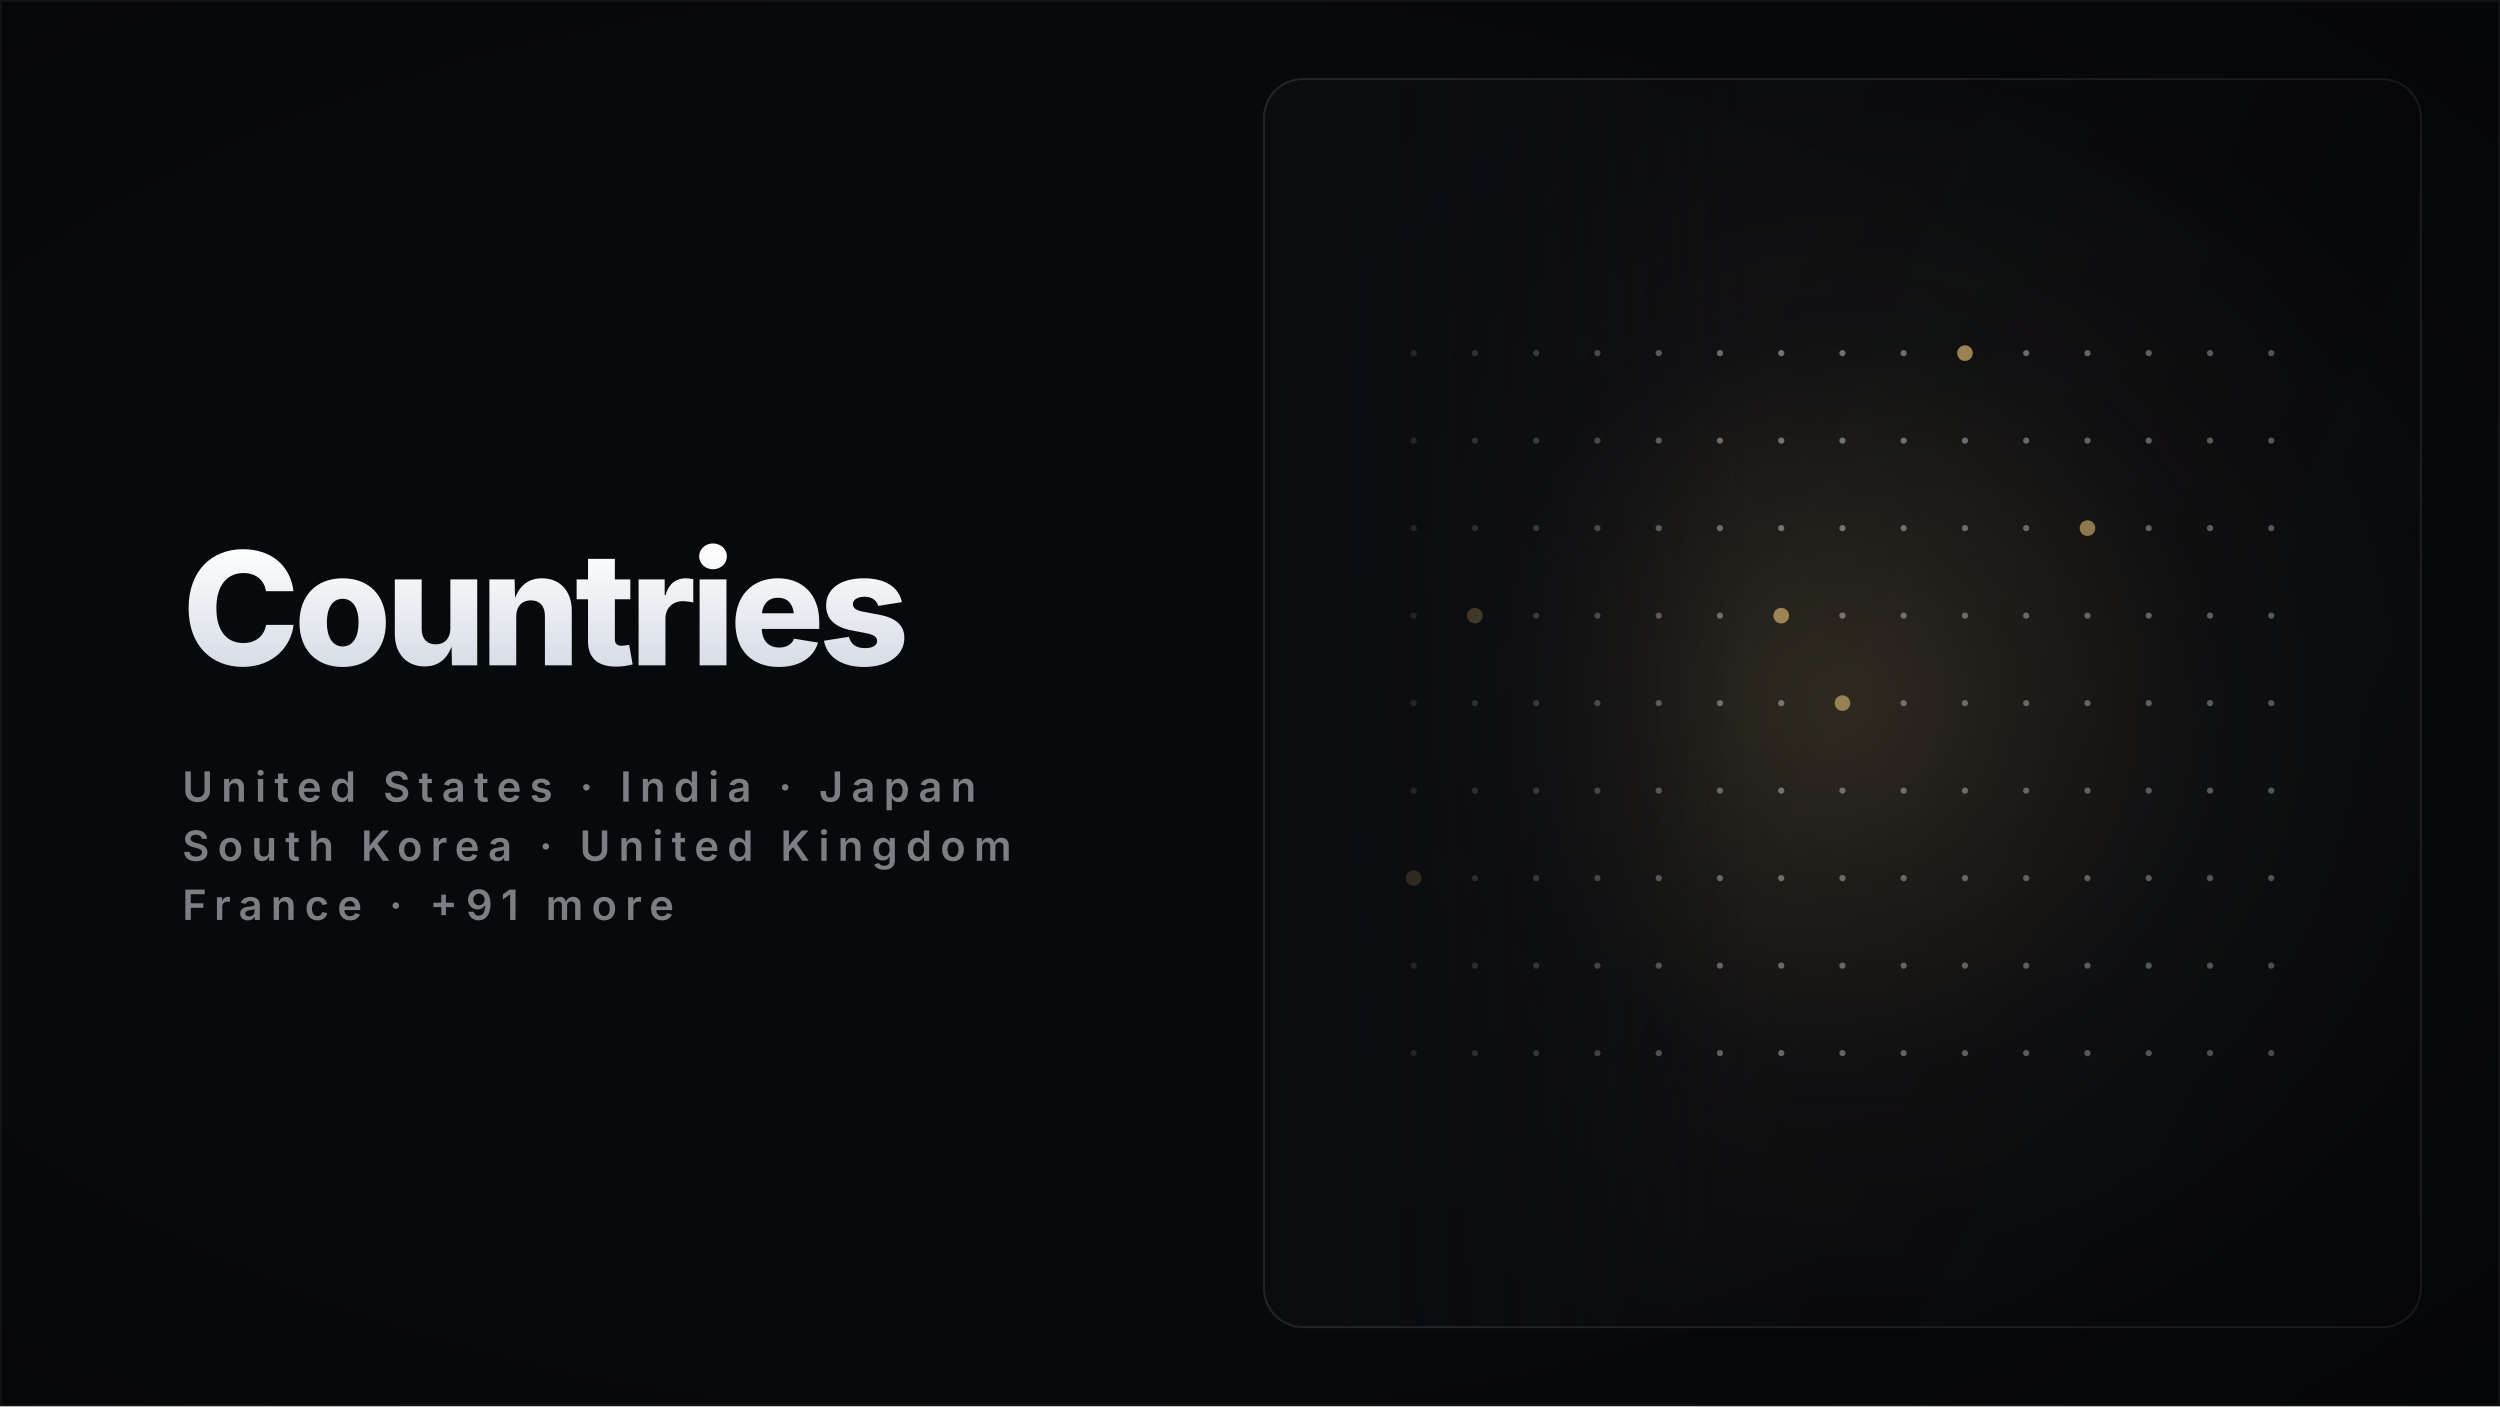
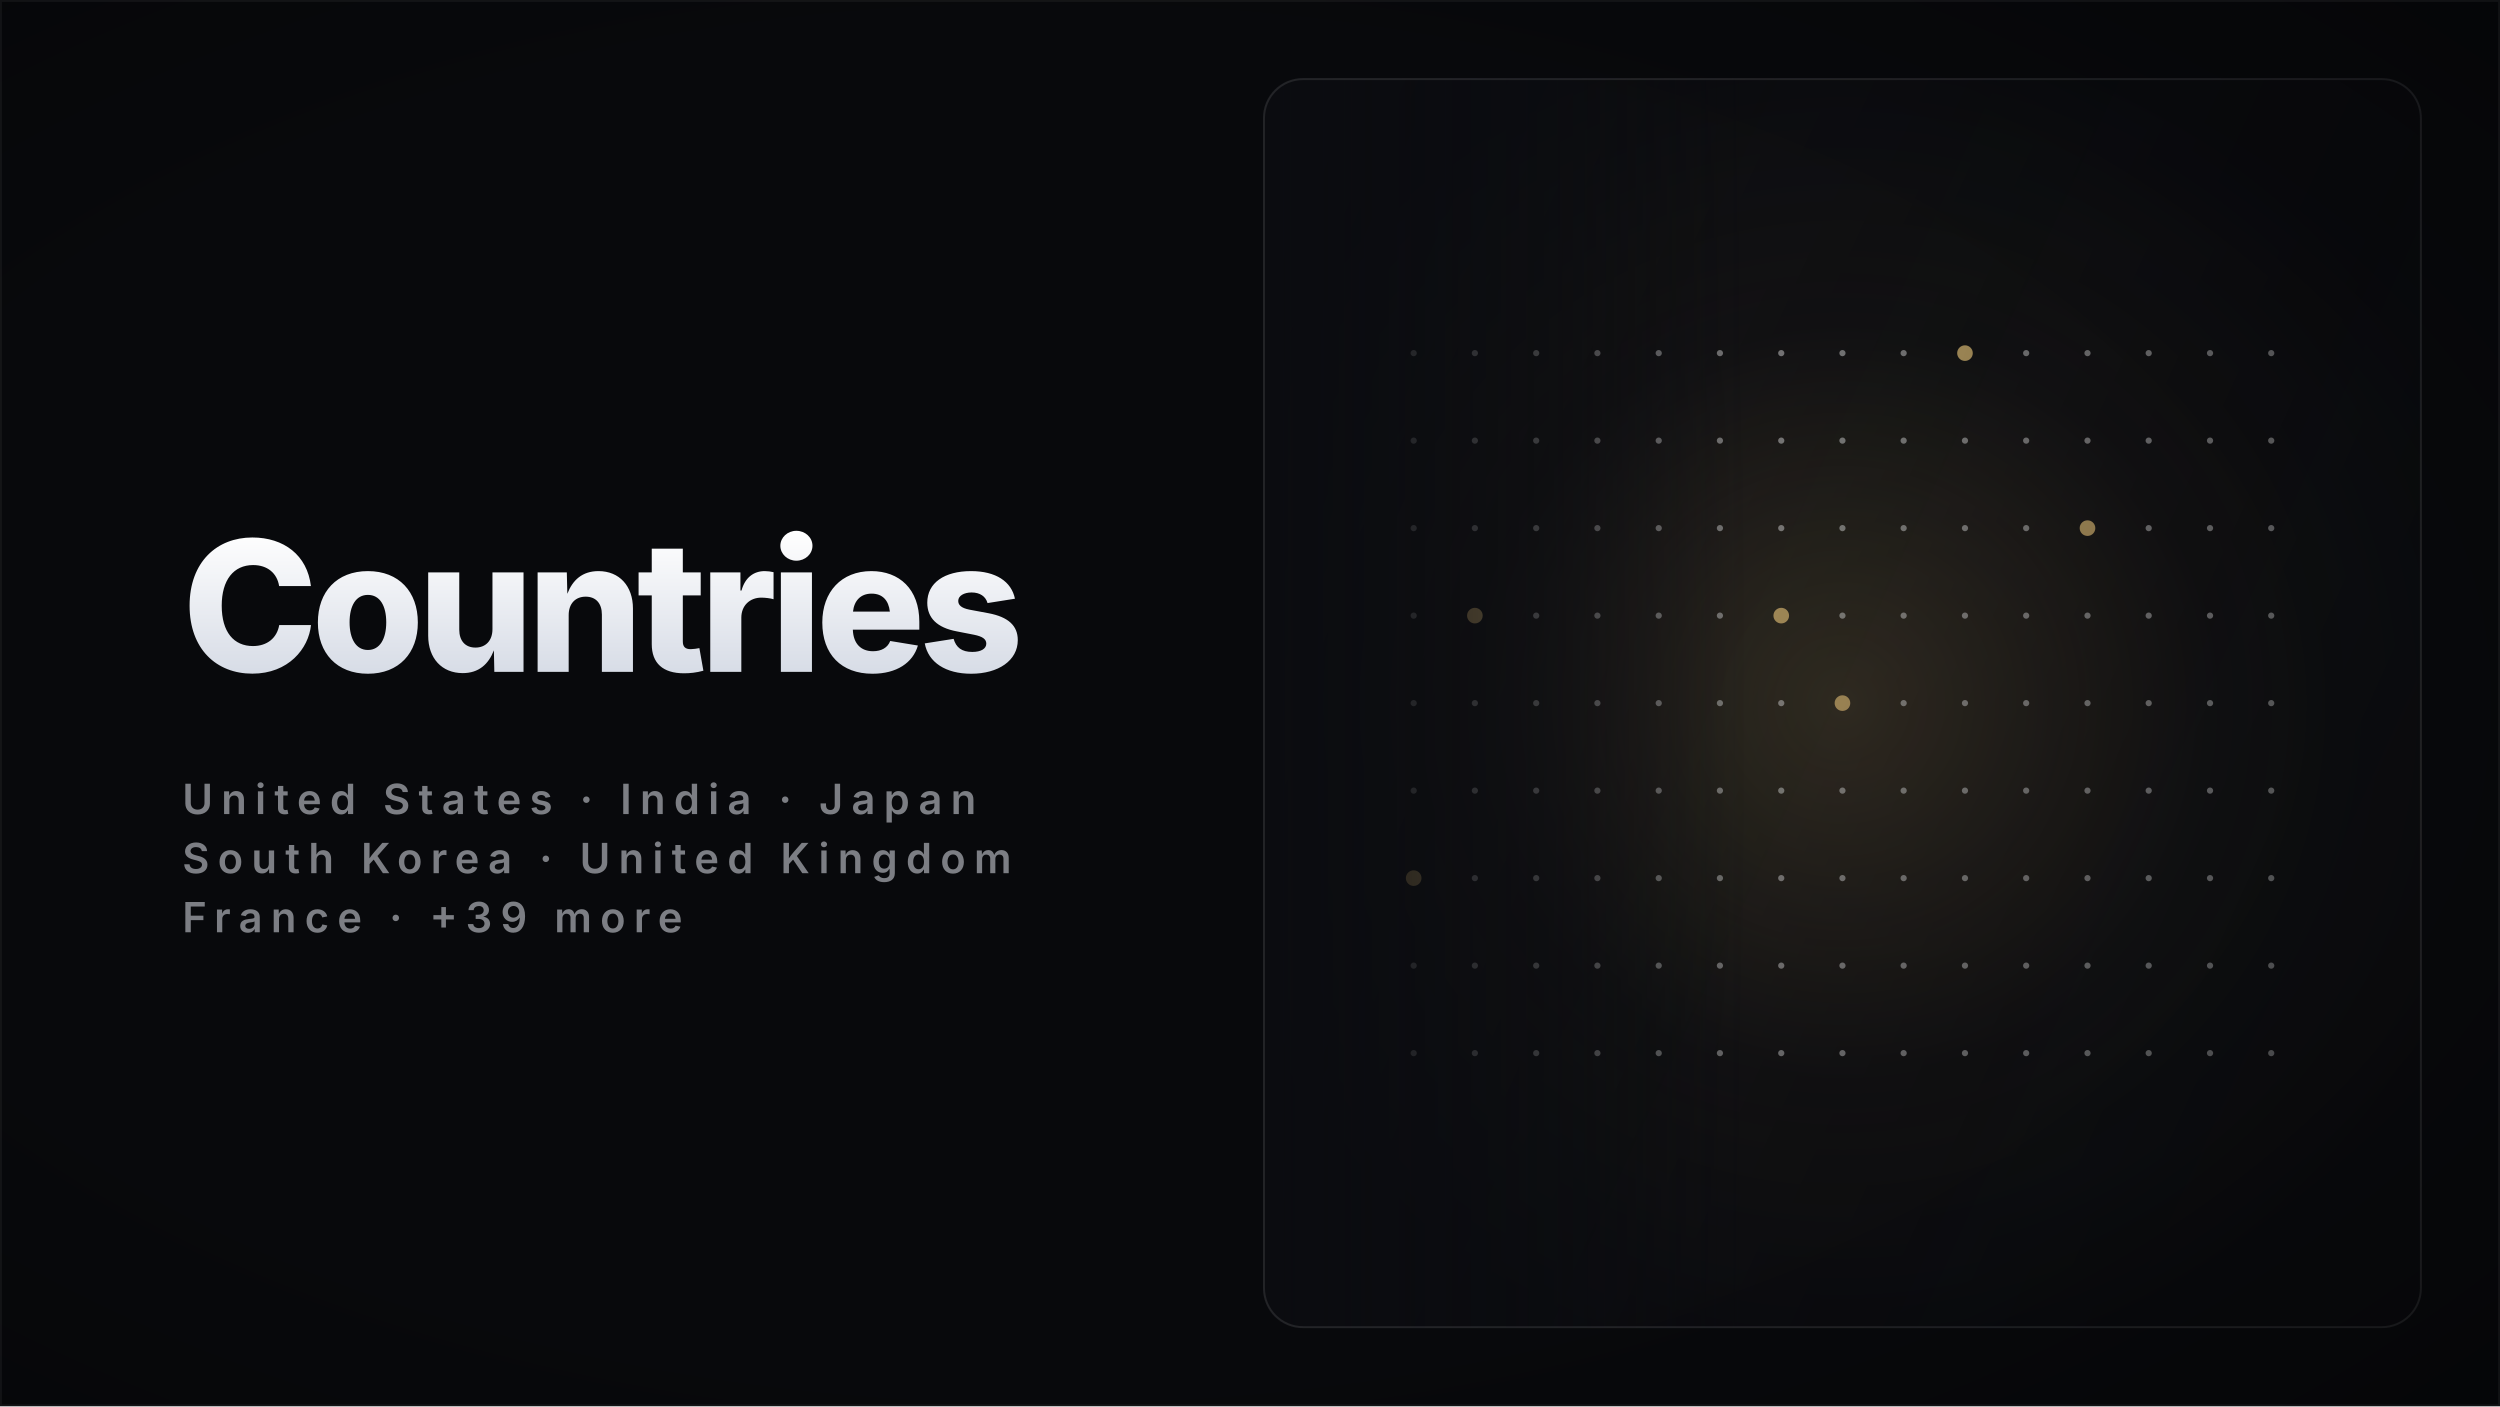
<svg xmlns="http://www.w3.org/2000/svg" width="1920" height="1080" viewBox="0 0 1920 1080" role="img" aria-label="Countries — shows collection cover" shape-rendering="geometricPrecision" text-rendering="geometricPrecision">
  <defs>
    <linearGradient id="titleFill" x1="0" y1="0" x2="0" y2="1">
      <stop offset="0" stop-color="#FFFFFF" />
      <stop offset="1" stop-color="#D7DCE6" />
    </linearGradient>
    <linearGradient id="feather" x1="0" y1="0" x2="1" y2="0">
      <stop offset="0" stop-color="#0B0C10" stop-opacity="1" />
      <stop offset="0.6" stop-color="#0B0C10" stop-opacity="0.55" />
      <stop offset="1" stop-color="#0B0C10" stop-opacity="0" />
    </linearGradient>
    <linearGradient id="panelShade" x1="0" y1="0" x2="1" y2="0.5">
      <stop offset="0" stop-color="rgba(6,7,10,0)" />
      <stop offset="1" stop-color="rgba(6,7,10,0.42)" />
    </linearGradient>
    <radialGradient id="vignette" cx="0.42" cy="0.5" r="0.85">
      <stop offset="0.55" stop-color="rgba(0,0,0,0)" />
      <stop offset="1" stop-color="rgba(0,0,0,0.45)" />
    </radialGradient>
    <clipPath id="cardClip">
      <rect x="970" y="60" width="890" height="960" rx="30" />
    </clipPath>
    <linearGradient id="ivoryS" x1="0" y1="0" x2="1" y2="1">
      <stop offset="0" stop-color="#FFFFFF" />
      <stop offset="1" stop-color="#9AA2B4" />
    </linearGradient>
    <radialGradient id="glow" cx="0.5" cy="0.5" r="0.5">
      <stop offset="0" stop-color="#C8A96A" stop-opacity="0.26" />
      <stop offset="0.55" stop-color="#C8A96A" stop-opacity="0.05" />
      <stop offset="1" stop-color="#C8A96A" stop-opacity="0" />
    </radialGradient>
    <linearGradient id="beamG" x1="0" y1="0" x2="0" y2="1">
      <stop offset="0" stop-color="#FFFFFF" stop-opacity="0.34" />
      <stop offset="1" stop-color="#FFFFFF" stop-opacity="0" />
    </linearGradient>
    <linearGradient id="barG" x1="0" y1="1" x2="0" y2="0">
      <stop offset="0" stop-color="#3A3F4D" />
      <stop offset="0.6" stop-color="#C9CEDB" />
      <stop offset="1" stop-color="#FFFFFF" />
    </linearGradient>
    <linearGradient id="colG" x1="0" y1="1" x2="0" y2="0">
      <stop offset="0" stop-color="#4A5060" stop-opacity="0.85" />
      <stop offset="1" stop-color="#E8ECF4" />
    </linearGradient>
    <radialGradient id="disc" cx="0.38" cy="0.34" r="0.75">
      <stop offset="0" stop-color="#FFFFFF" stop-opacity="0.9" />
      <stop offset="1" stop-color="#C8A96A" stop-opacity="0.12" />
    </radialGradient>
    <style>
      .glow { animation: glowPulse 11s ease-in-out infinite; }
      @keyframes glowPulse { 0%,100% { opacity: 0.68; } 50% { opacity: 1; } }
      @media (prefers-reduced-motion: reduce) { .glow { animation: none; } }
    </style>
  </defs>
  <rect x="0" y="0" width="1920" height="1080" fill="#08090C" />
  <rect x="970" y="60" width="890" height="960" rx="30" fill="#0B0C10" />
  <g clip-path="url(#cardClip)">
    <g transform="translate(2830 0) scale(-1 1)">
      <circle cx="1415" cy="540" r="528" fill="url(#glow)" class="glow" />
      <circle cx="1085.7" cy="271.2" r="2.4" fill="rgba(255,255,255,0.5)" />
      <circle cx="1132.7" cy="271.2" r="2.4" fill="rgba(255,255,255,0.5)" />
      <circle cx="1179.8" cy="271.2" r="2.4" fill="rgba(255,255,255,0.5)" />
      <circle cx="1226.8" cy="271.2" r="2.4" fill="rgba(255,255,255,0.5)" />
      <circle cx="1273.9" cy="271.2" r="2.4" fill="rgba(255,255,255,0.5)" />
      <circle cx="1320.9" cy="271.2" r="6" fill="#C8A96A" />
      <circle cx="1368" cy="271.2" r="2.4" fill="rgba(255,255,255,0.5)" />
      <circle cx="1415" cy="271.2" r="2.4" fill="rgba(255,255,255,0.5)" />
      <circle cx="1462" cy="271.2" r="2.4" fill="rgba(255,255,255,0.5)" />
      <circle cx="1509.1" cy="271.2" r="2.4" fill="rgba(255,255,255,0.5)" />
      <circle cx="1556.1" cy="271.2" r="2.4" fill="rgba(255,255,255,0.5)" />
      <circle cx="1603.2" cy="271.2" r="2.4" fill="rgba(255,255,255,0.5)" />
      <circle cx="1650.2" cy="271.2" r="2.4" fill="rgba(255,255,255,0.5)" />
      <circle cx="1697.3" cy="271.2" r="2.4" fill="rgba(255,255,255,0.5)" />
      <circle cx="1744.3" cy="271.2" r="2.4" fill="rgba(255,255,255,0.5)" />
      <circle cx="1085.7" cy="338.4" r="2.4" fill="rgba(255,255,255,0.5)" />
      <circle cx="1132.7" cy="338.4" r="2.4" fill="rgba(255,255,255,0.5)" />
      <circle cx="1179.8" cy="338.4" r="2.4" fill="rgba(255,255,255,0.5)" />
      <circle cx="1226.8" cy="338.4" r="2.4" fill="rgba(255,255,255,0.5)" />
      <circle cx="1273.9" cy="338.4" r="2.4" fill="rgba(255,255,255,0.5)" />
      <circle cx="1320.9" cy="338.4" r="2.4" fill="rgba(255,255,255,0.5)" />
      <circle cx="1368" cy="338.4" r="2.4" fill="rgba(255,255,255,0.5)" />
      <circle cx="1415" cy="338.4" r="2.4" fill="rgba(255,255,255,0.5)" />
      <circle cx="1462" cy="338.4" r="2.4" fill="rgba(255,255,255,0.5)" />
      <circle cx="1509.1" cy="338.4" r="2.4" fill="rgba(255,255,255,0.5)" />
      <circle cx="1556.1" cy="338.4" r="2.4" fill="rgba(255,255,255,0.5)" />
      <circle cx="1603.2" cy="338.4" r="2.4" fill="rgba(255,255,255,0.5)" />
      <circle cx="1650.2" cy="338.4" r="2.4" fill="rgba(255,255,255,0.5)" />
      <circle cx="1697.3" cy="338.4" r="2.4" fill="rgba(255,255,255,0.5)" />
      <circle cx="1744.3" cy="338.4" r="2.4" fill="rgba(255,255,255,0.5)" />
      <circle cx="1085.7" cy="405.6" r="2.4" fill="rgba(255,255,255,0.5)" />
      <circle cx="1132.7" cy="405.6" r="2.4" fill="rgba(255,255,255,0.5)" />
      <circle cx="1179.8" cy="405.6" r="2.4" fill="rgba(255,255,255,0.5)" />
      <circle cx="1226.8" cy="405.6" r="6" fill="#C8A96A" />
      <circle cx="1273.9" cy="405.6" r="2.4" fill="rgba(255,255,255,0.5)" />
      <circle cx="1320.9" cy="405.6" r="2.4" fill="rgba(255,255,255,0.5)" />
      <circle cx="1368" cy="405.6" r="2.4" fill="rgba(255,255,255,0.5)" />
      <circle cx="1415" cy="405.6" r="2.4" fill="rgba(255,255,255,0.5)" />
      <circle cx="1462" cy="405.6" r="2.4" fill="rgba(255,255,255,0.5)" />
      <circle cx="1509.1" cy="405.6" r="2.4" fill="rgba(255,255,255,0.5)" />
      <circle cx="1556.1" cy="405.6" r="2.4" fill="rgba(255,255,255,0.5)" />
      <circle cx="1603.2" cy="405.6" r="2.4" fill="rgba(255,255,255,0.5)" />
      <circle cx="1650.2" cy="405.6" r="2.4" fill="rgba(255,255,255,0.5)" />
      <circle cx="1697.3" cy="405.6" r="2.4" fill="rgba(255,255,255,0.5)" />
      <circle cx="1744.3" cy="405.6" r="2.4" fill="rgba(255,255,255,0.5)" />
      <circle cx="1085.7" cy="472.8" r="2.4" fill="rgba(255,255,255,0.5)" />
      <circle cx="1132.7" cy="472.8" r="2.4" fill="rgba(255,255,255,0.5)" />
      <circle cx="1179.8" cy="472.8" r="2.4" fill="rgba(255,255,255,0.5)" />
      <circle cx="1226.8" cy="472.8" r="2.4" fill="rgba(255,255,255,0.5)" />
      <circle cx="1273.9" cy="472.8" r="2.4" fill="rgba(255,255,255,0.5)" />
      <circle cx="1320.9" cy="472.8" r="2.4" fill="rgba(255,255,255,0.5)" />
      <circle cx="1368" cy="472.8" r="2.4" fill="rgba(255,255,255,0.5)" />
      <circle cx="1415" cy="472.8" r="2.4" fill="rgba(255,255,255,0.5)" />
      <circle cx="1462" cy="472.8" r="6" fill="#C8A96A" />
      <circle cx="1509.1" cy="472.8" r="2.4" fill="rgba(255,255,255,0.5)" />
      <circle cx="1556.1" cy="472.8" r="2.4" fill="rgba(255,255,255,0.5)" />
      <circle cx="1603.2" cy="472.8" r="2.4" fill="rgba(255,255,255,0.5)" />
      <circle cx="1650.2" cy="472.8" r="2.4" fill="rgba(255,255,255,0.5)" />
      <circle cx="1697.3" cy="472.8" r="6" fill="#C8A96A" />
      <circle cx="1744.3" cy="472.8" r="2.4" fill="rgba(255,255,255,0.5)" />
      <circle cx="1085.7" cy="540" r="2.4" fill="rgba(255,255,255,0.5)" />
      <circle cx="1132.7" cy="540" r="2.4" fill="rgba(255,255,255,0.5)" />
      <circle cx="1179.8" cy="540" r="2.4" fill="rgba(255,255,255,0.5)" />
      <circle cx="1226.8" cy="540" r="2.4" fill="rgba(255,255,255,0.5)" />
      <circle cx="1273.9" cy="540" r="2.4" fill="rgba(255,255,255,0.5)" />
      <circle cx="1320.9" cy="540" r="2.4" fill="rgba(255,255,255,0.5)" />
      <circle cx="1368" cy="540" r="2.4" fill="rgba(255,255,255,0.5)" />
      <circle cx="1415" cy="540" r="6" fill="#C8A96A" />
      <circle cx="1462" cy="540" r="2.4" fill="rgba(255,255,255,0.5)" />
      <circle cx="1509.1" cy="540" r="2.4" fill="rgba(255,255,255,0.5)" />
      <circle cx="1556.1" cy="540" r="2.4" fill="rgba(255,255,255,0.5)" />
      <circle cx="1603.2" cy="540" r="2.4" fill="rgba(255,255,255,0.5)" />
      <circle cx="1650.2" cy="540" r="2.4" fill="rgba(255,255,255,0.5)" />
      <circle cx="1697.3" cy="540" r="2.4" fill="rgba(255,255,255,0.5)" />
      <circle cx="1744.3" cy="540" r="2.4" fill="rgba(255,255,255,0.5)" />
      <circle cx="1085.7" cy="607.2" r="2.4" fill="rgba(255,255,255,0.5)" />
      <circle cx="1132.7" cy="607.2" r="2.4" fill="rgba(255,255,255,0.5)" />
      <circle cx="1179.8" cy="607.2" r="2.4" fill="rgba(255,255,255,0.5)" />
      <circle cx="1226.8" cy="607.2" r="2.4" fill="rgba(255,255,255,0.5)" />
      <circle cx="1273.9" cy="607.2" r="2.4" fill="rgba(255,255,255,0.5)" />
      <circle cx="1320.9" cy="607.2" r="2.4" fill="rgba(255,255,255,0.5)" />
      <circle cx="1368" cy="607.2" r="2.4" fill="rgba(255,255,255,0.5)" />
      <circle cx="1415" cy="607.2" r="2.4" fill="rgba(255,255,255,0.5)" />
      <circle cx="1462" cy="607.2" r="2.4" fill="rgba(255,255,255,0.5)" />
      <circle cx="1509.1" cy="607.2" r="2.4" fill="rgba(255,255,255,0.5)" />
      <circle cx="1556.1" cy="607.2" r="2.4" fill="rgba(255,255,255,0.5)" />
      <circle cx="1603.2" cy="607.2" r="2.4" fill="rgba(255,255,255,0.5)" />
      <circle cx="1650.2" cy="607.2" r="2.4" fill="rgba(255,255,255,0.5)" />
      <circle cx="1697.3" cy="607.2" r="2.4" fill="rgba(255,255,255,0.5)" />
      <circle cx="1744.3" cy="607.2" r="2.4" fill="rgba(255,255,255,0.5)" />
      <circle cx="1085.7" cy="674.4" r="2.4" fill="rgba(255,255,255,0.5)" />
      <circle cx="1132.7" cy="674.4" r="2.4" fill="rgba(255,255,255,0.5)" />
      <circle cx="1179.8" cy="674.4" r="2.4" fill="rgba(255,255,255,0.5)" />
      <circle cx="1226.8" cy="674.4" r="2.4" fill="rgba(255,255,255,0.5)" />
      <circle cx="1273.9" cy="674.4" r="2.4" fill="rgba(255,255,255,0.5)" />
      <circle cx="1320.9" cy="674.4" r="2.4" fill="rgba(255,255,255,0.5)" />
      <circle cx="1368" cy="674.4" r="2.4" fill="rgba(255,255,255,0.5)" />
      <circle cx="1415" cy="674.4" r="2.4" fill="rgba(255,255,255,0.5)" />
      <circle cx="1462" cy="674.4" r="2.4" fill="rgba(255,255,255,0.5)" />
      <circle cx="1509.1" cy="674.4" r="2.4" fill="rgba(255,255,255,0.5)" />
      <circle cx="1556.1" cy="674.4" r="2.4" fill="rgba(255,255,255,0.5)" />
      <circle cx="1603.2" cy="674.4" r="2.4" fill="rgba(255,255,255,0.5)" />
      <circle cx="1650.2" cy="674.4" r="2.4" fill="rgba(255,255,255,0.5)" />
      <circle cx="1697.3" cy="674.4" r="2.4" fill="rgba(255,255,255,0.5)" />
      <circle cx="1744.3" cy="674.4" r="6" fill="#C8A96A" />
      <circle cx="1085.7" cy="741.6" r="2.4" fill="rgba(255,255,255,0.5)" />
      <circle cx="1132.7" cy="741.6" r="2.4" fill="rgba(255,255,255,0.5)" />
      <circle cx="1179.8" cy="741.6" r="2.4" fill="rgba(255,255,255,0.5)" />
      <circle cx="1226.8" cy="741.6" r="2.4" fill="rgba(255,255,255,0.5)" />
      <circle cx="1273.9" cy="741.6" r="2.4" fill="rgba(255,255,255,0.5)" />
      <circle cx="1320.9" cy="741.6" r="2.4" fill="rgba(255,255,255,0.5)" />
      <circle cx="1368" cy="741.6" r="2.4" fill="rgba(255,255,255,0.5)" />
      <circle cx="1415" cy="741.6" r="2.4" fill="rgba(255,255,255,0.5)" />
      <circle cx="1462" cy="741.6" r="2.4" fill="rgba(255,255,255,0.5)" />
      <circle cx="1509.1" cy="741.6" r="2.4" fill="rgba(255,255,255,0.5)" />
      <circle cx="1556.1" cy="741.6" r="2.4" fill="rgba(255,255,255,0.5)" />
      <circle cx="1603.2" cy="741.6" r="2.4" fill="rgba(255,255,255,0.5)" />
      <circle cx="1650.2" cy="741.6" r="2.4" fill="rgba(255,255,255,0.5)" />
      <circle cx="1697.3" cy="741.6" r="2.4" fill="rgba(255,255,255,0.5)" />
      <circle cx="1744.3" cy="741.6" r="2.4" fill="rgba(255,255,255,0.5)" />
      <circle cx="1085.7" cy="808.8" r="2.4" fill="rgba(255,255,255,0.5)" />
      <circle cx="1132.7" cy="808.8" r="2.4" fill="rgba(255,255,255,0.5)" />
      <circle cx="1179.8" cy="808.8" r="2.4" fill="rgba(255,255,255,0.5)" />
      <circle cx="1226.8" cy="808.8" r="2.4" fill="rgba(255,255,255,0.5)" />
      <circle cx="1273.9" cy="808.8" r="2.4" fill="rgba(255,255,255,0.5)" />
      <circle cx="1320.9" cy="808.8" r="2.4" fill="rgba(255,255,255,0.5)" />
      <circle cx="1368" cy="808.8" r="2.4" fill="rgba(255,255,255,0.5)" />
      <circle cx="1415" cy="808.8" r="2.4" fill="rgba(255,255,255,0.5)" />
      <circle cx="1462" cy="808.8" r="2.4" fill="rgba(255,255,255,0.5)" />
      <circle cx="1509.1" cy="808.8" r="2.4" fill="rgba(255,255,255,0.5)" />
      <circle cx="1556.1" cy="808.8" r="2.4" fill="rgba(255,255,255,0.5)" />
      <circle cx="1603.2" cy="808.8" r="2.4" fill="rgba(255,255,255,0.5)" />
      <circle cx="1650.2" cy="808.8" r="2.4" fill="rgba(255,255,255,0.5)" />
      <circle cx="1697.3" cy="808.8" r="2.4" fill="rgba(255,255,255,0.5)" />
      <circle cx="1744.3" cy="808.8" r="2.4" fill="rgba(255,255,255,0.5)" />
    </g>
    <rect x="970" y="60" width="890" height="960" fill="url(#panelShade)" />
    <rect x="970" y="60" width="373.8" height="960" fill="url(#feather)" />
  </g>
  <rect x="970.75" y="60.75" width="888.5" height="958.5" rx="30" fill="none" stroke="rgba(255,255,255,0.10)" stroke-width="1.5" />
  <rect x="0" y="0" width="1920" height="1080" fill="url(#vignette)" />
  <g>
-     <text x="140" y="511" font-family="Inter" font-size="121" font-weight="800" letter-spacing="-4.24" fill="url(#titleFill)">Countries</text>
-     <text x="140" y="615.7" font-family="Inter" font-size="32" font-weight="600" letter-spacing="6.40" fill="rgba(231,235,243,0.52)">United States  ·  India  ·  Japan</text>
-     <text x="140" y="661.1" font-family="Inter" font-size="32" font-weight="600" letter-spacing="6.40" fill="rgba(231,235,243,0.52)">South Korea  ·  United Kingdom</text>
-     <text x="140" y="706.5" font-family="Inter" font-size="32" font-weight="600" letter-spacing="6.40" fill="rgba(231,235,243,0.52)">France  ·  +91 more</text>
+     <text x="140" y="516" font-family="Inter" font-size="140" font-weight="800" letter-spacing="-4.90" fill="url(#titleFill)">Countries</text>
+     <text x="140" y="625.2" font-family="Inter" font-size="32" font-weight="600" letter-spacing="6.40" fill="rgba(231,235,243,0.52)">United States  ·  India  ·  Japan</text>
+     <text x="140" y="670.6" font-family="Inter" font-size="32" font-weight="600" letter-spacing="6.40" fill="rgba(231,235,243,0.52)">South Korea  ·  United Kingdom</text>
+     <text x="140" y="716" font-family="Inter" font-size="32" font-weight="600" letter-spacing="6.40" fill="rgba(231,235,243,0.52)">France  ·  +39 more</text>
  </g>
  <rect x="0.75" y="0.75" width="1918.5" height="1078.5" fill="none" stroke="rgba(255,255,255,0.05)" stroke-width="1.5" />
</svg>
